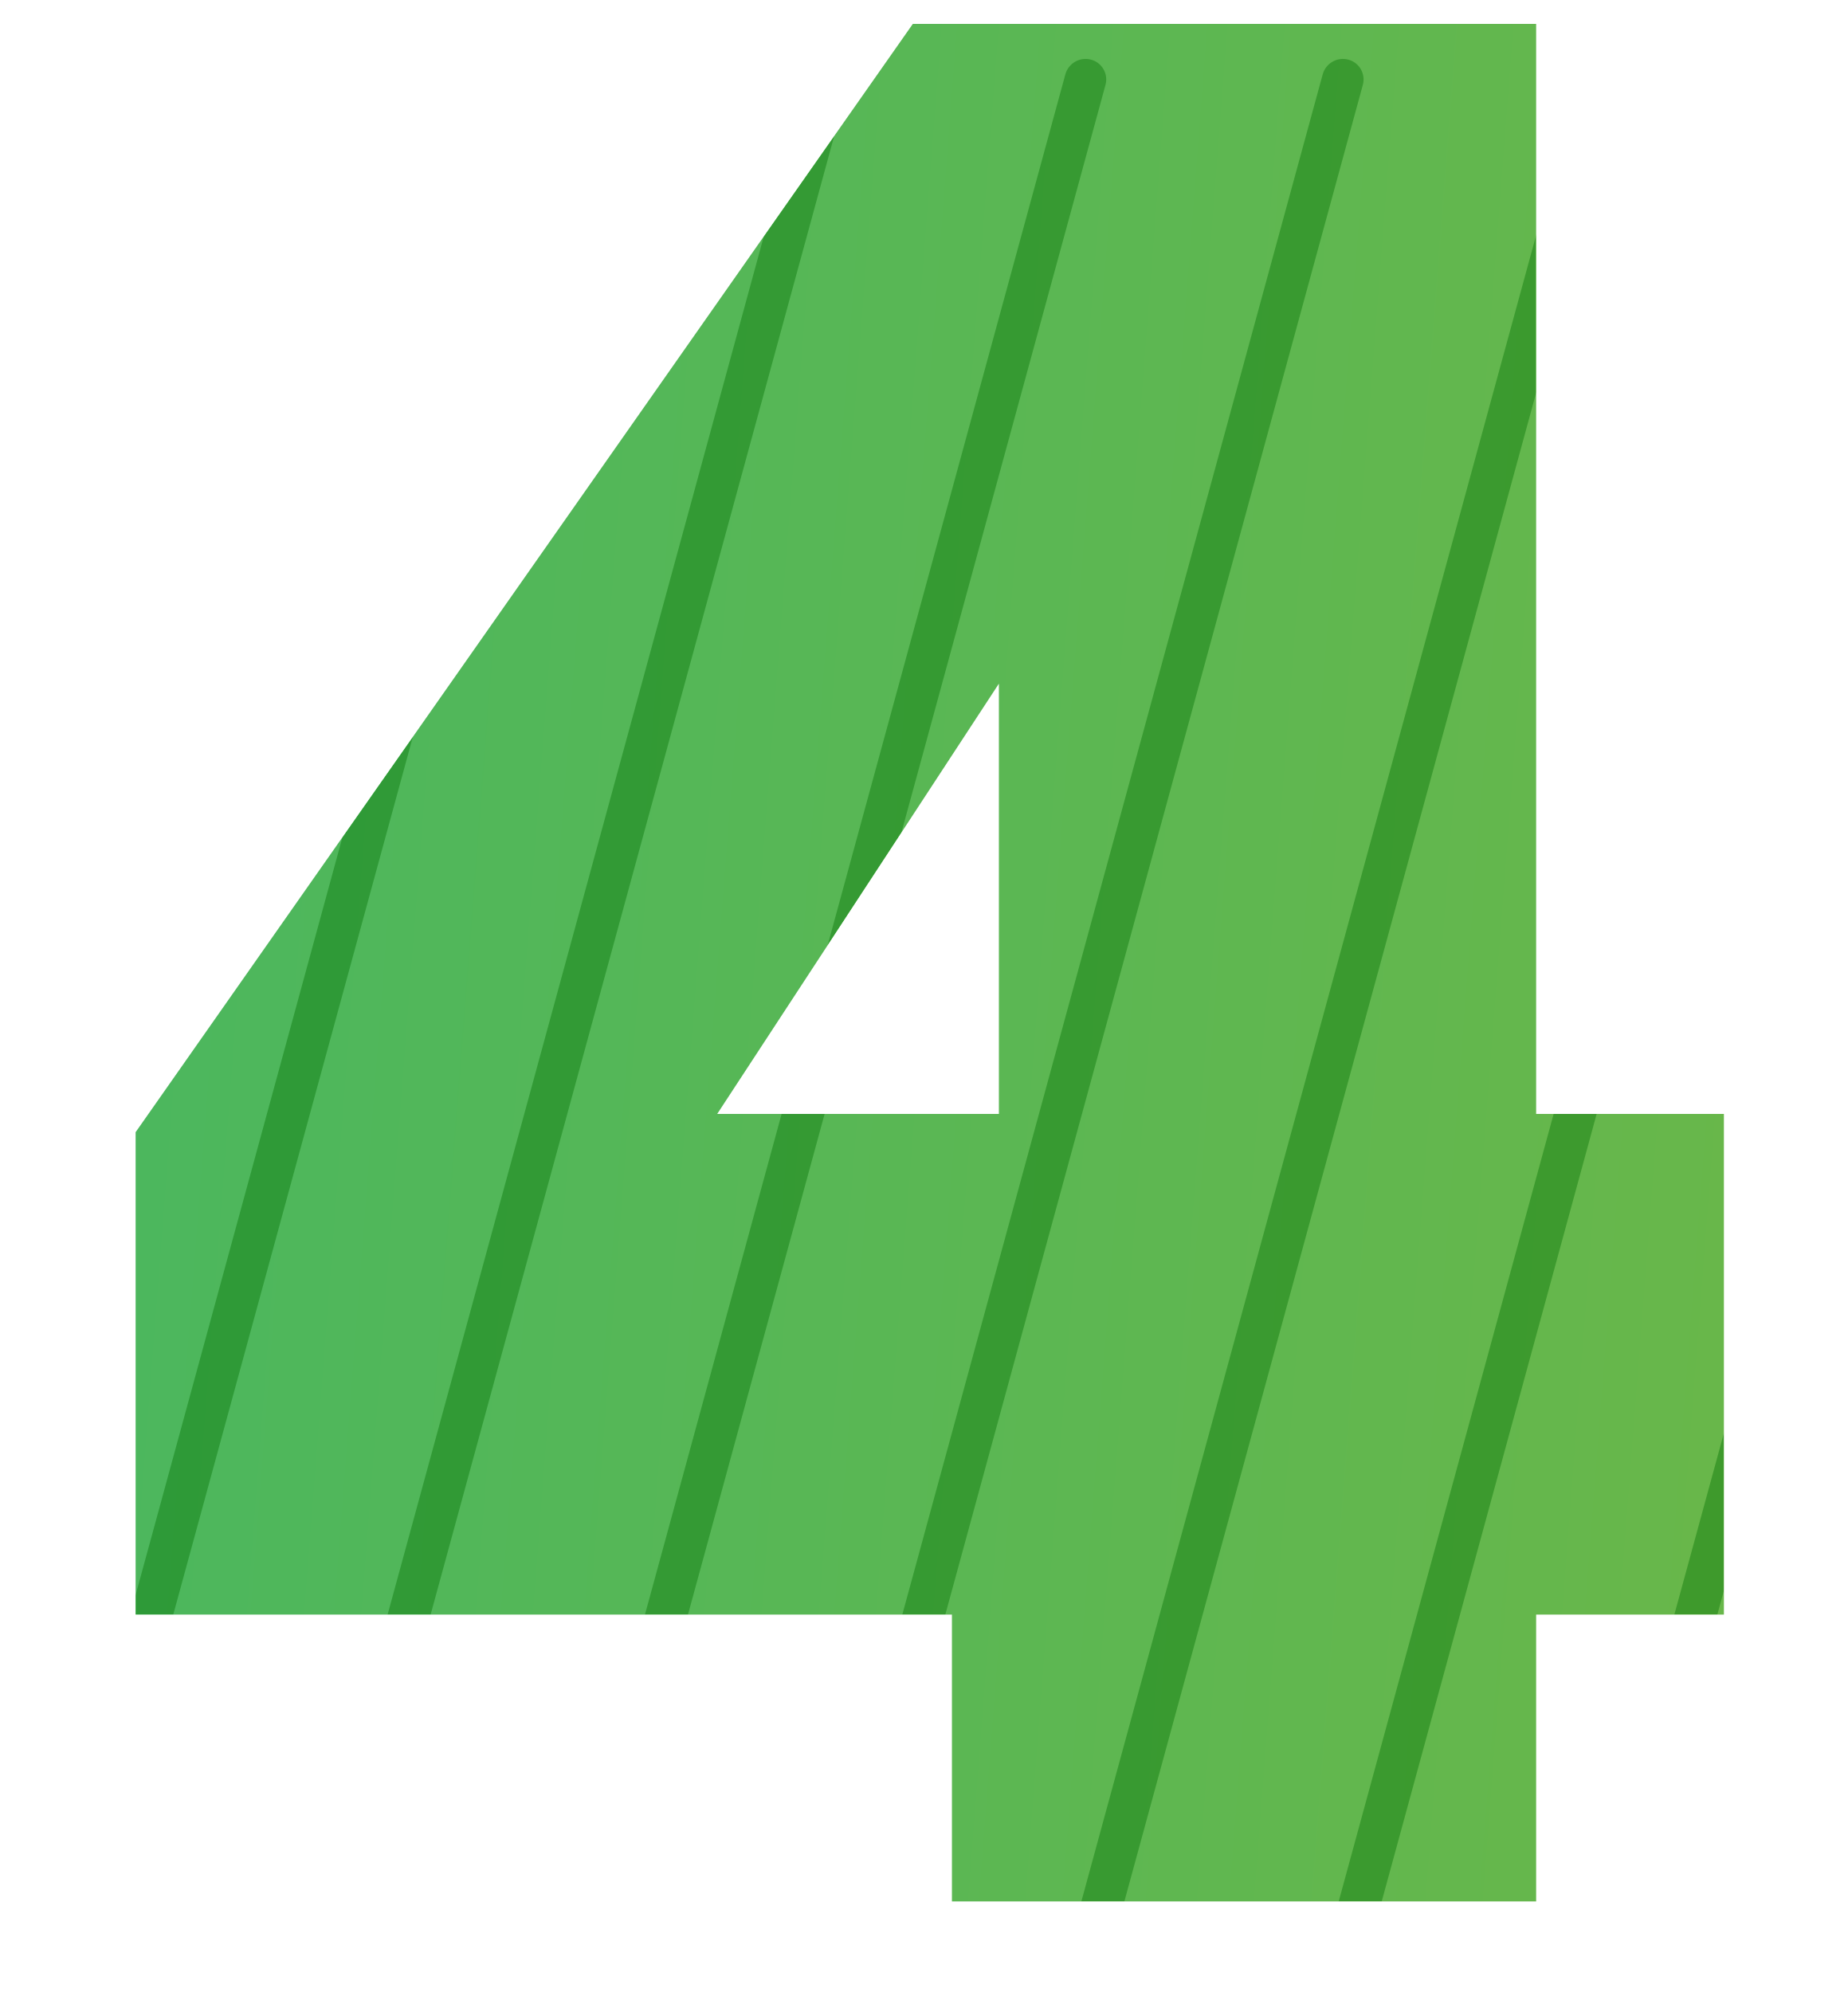
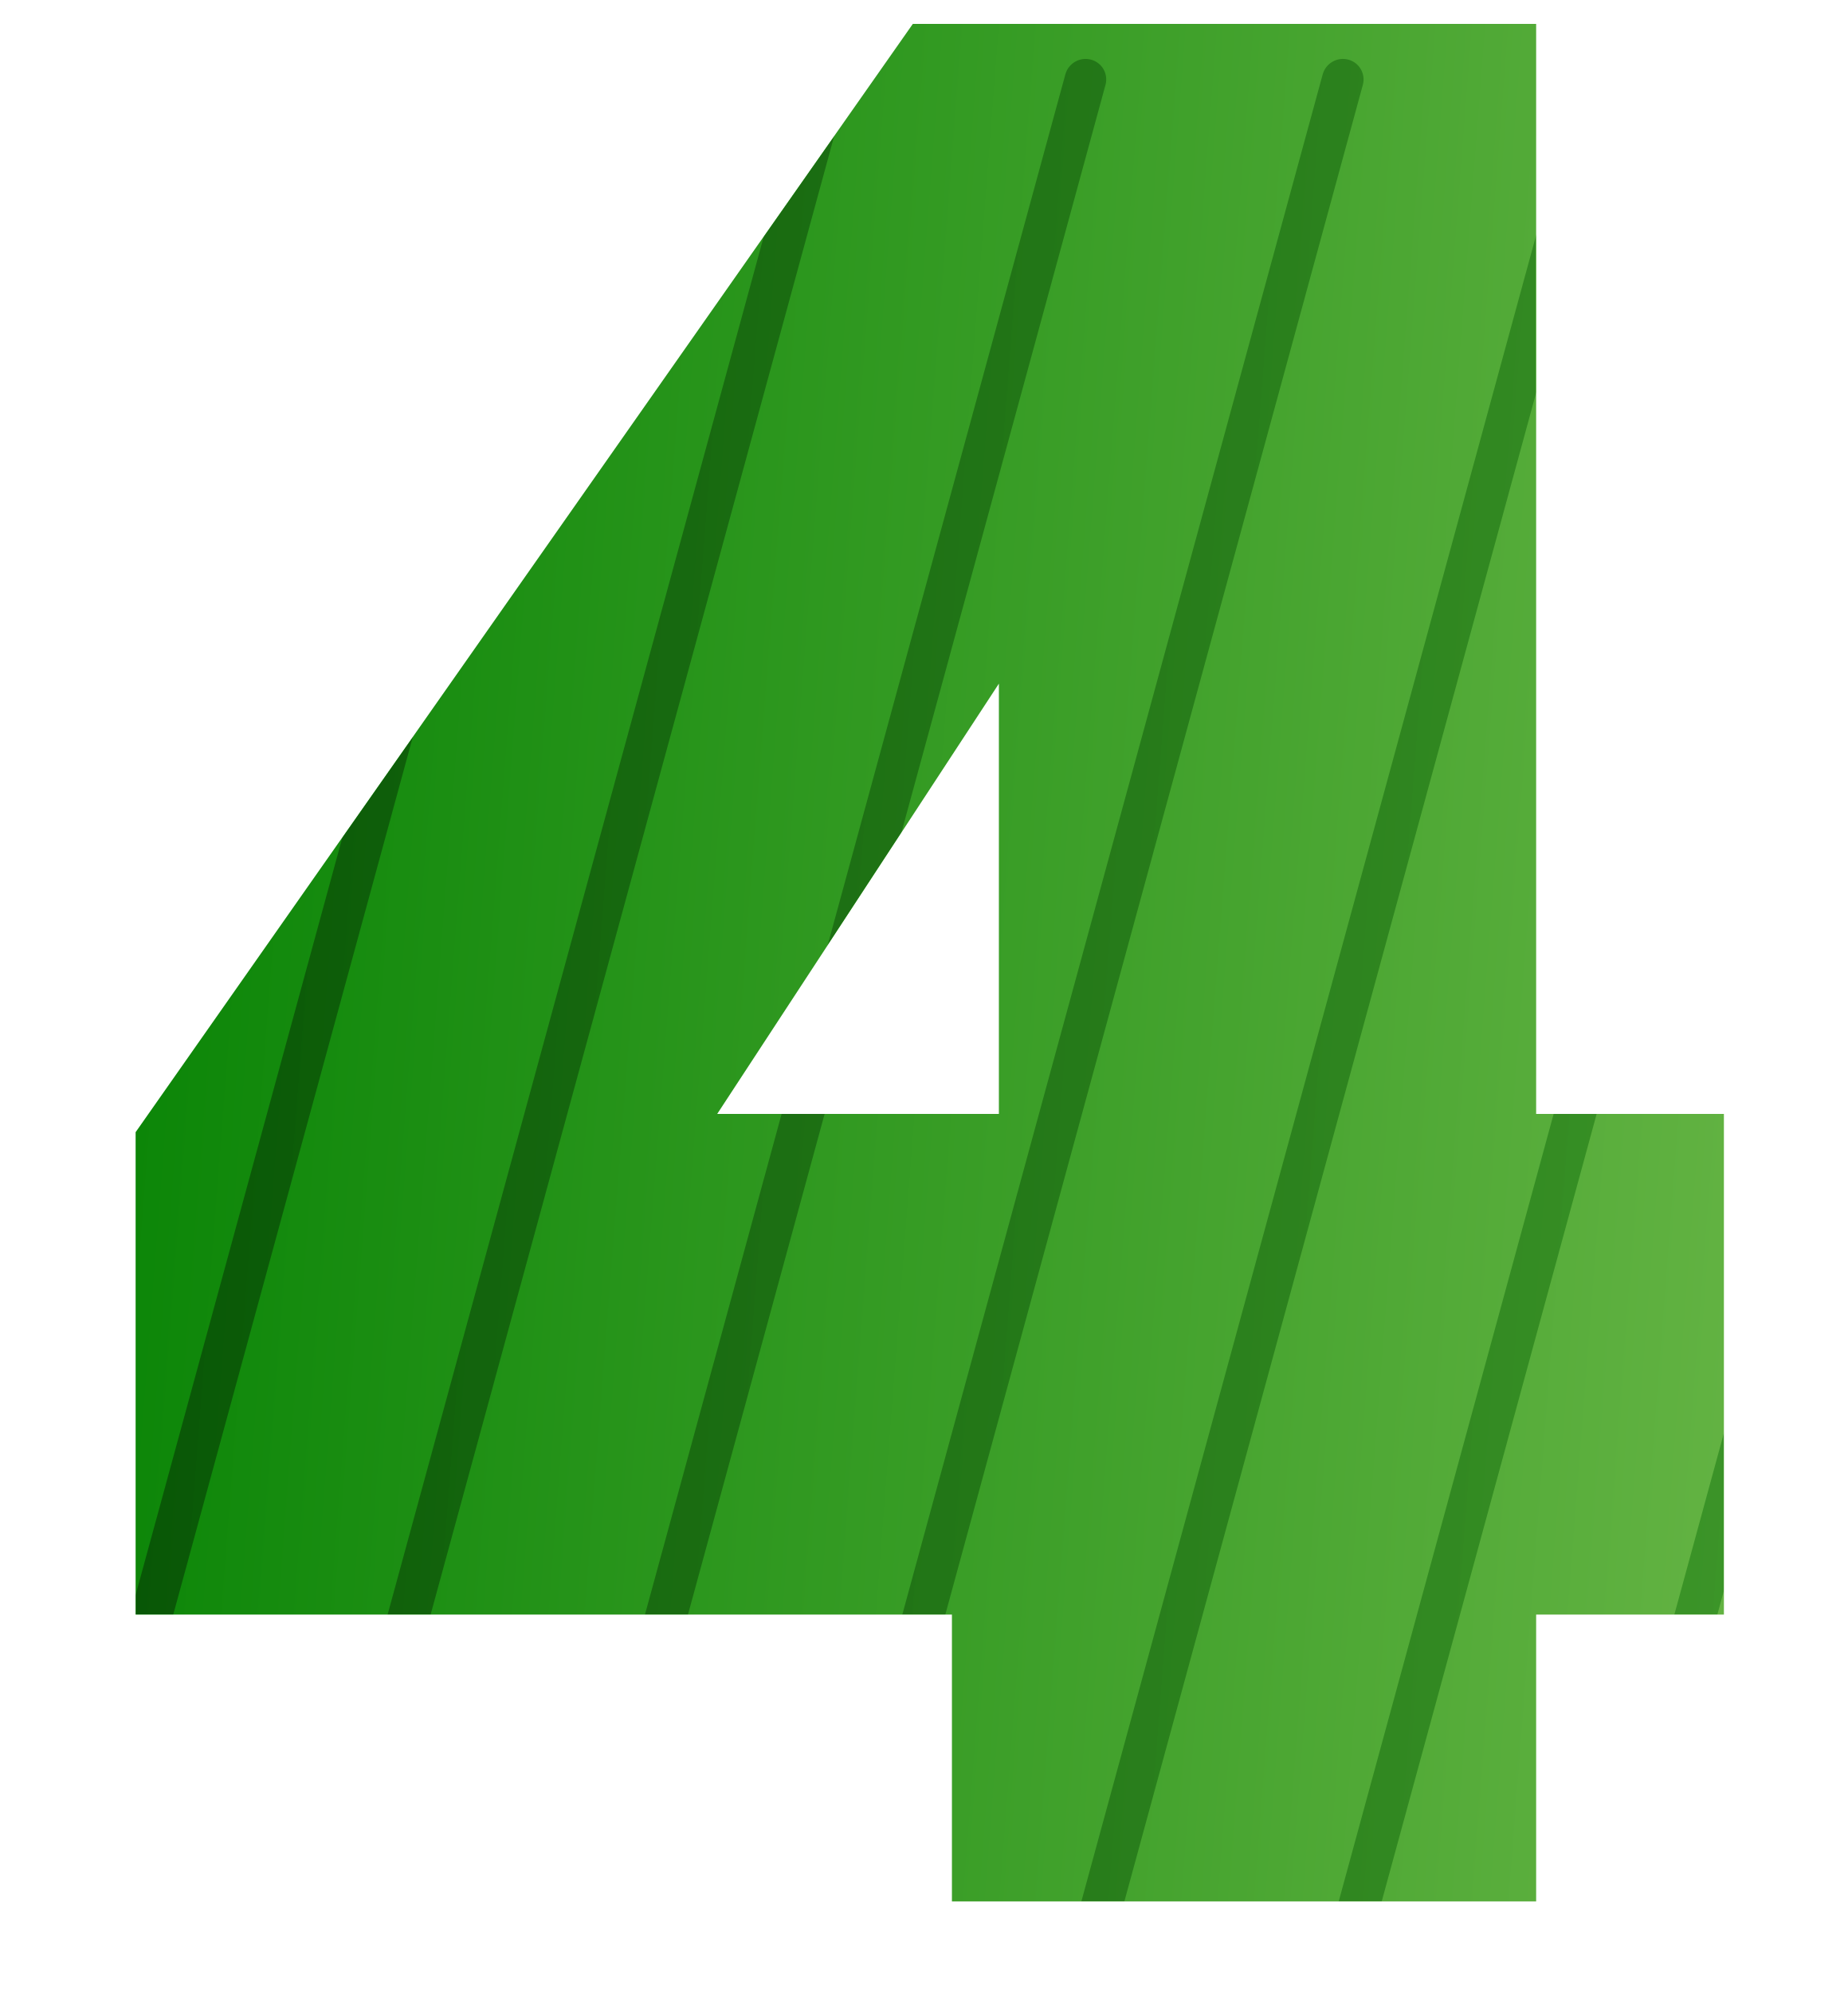
<svg xmlns="http://www.w3.org/2000/svg" width="102" height="110" viewBox="0 0 102 110" fill="none">
  <path d="M7.488 89.16V62.52L50.401 1.32H84.817V61.512H95.184V89.16H84.817V105H52.56V89.16H7.488ZM55.153 37.752L39.6 61.512H55.153V37.752Z" fill="url(#paint0_linear_70_1027)" />
  <g style="mix-blend-mode:overlay" opacity="0.4">
    <mask id="mask0_70_1027" style="mask-type:alpha" maskUnits="userSpaceOnUse" x="7" y="1" width="89" height="104">
      <path d="M7.488 89.16V62.52L50.401 1.32H84.817V61.512H95.184V89.16H84.817V105H52.56V89.16H7.488ZM55.153 37.752L39.6 61.512H55.153V37.752Z" fill="url(#paint1_linear_70_1027)" />
    </mask>
    <g mask="url(#mask0_70_1027)">
      <rect width="2.291" height="108.236" rx="1.146" transform="matrix(0.967094 0.25442 -0.263283 0.964719 16.4968 3)" fill="black" />
      <rect width="2.291" height="108.236" rx="1.146" transform="matrix(0.967094 0.25442 -0.263283 0.964719 30.7058 3)" fill="black" />
      <rect width="2.291" height="108.236" rx="1.146" transform="matrix(0.967094 0.25442 -0.263283 0.964719 44.9155 3)" fill="black" />
      <rect width="2.291" height="108.236" rx="1.146" transform="matrix(0.967094 0.25442 -0.263283 0.964719 59.125 3)" fill="black" />
      <rect width="2.291" height="108.236" rx="1.146" transform="matrix(0.967094 0.25442 -0.263283 0.964719 73.334 3)" fill="black" />
      <rect width="2.291" height="108.236" rx="1.146" transform="matrix(0.967094 0.25442 -0.263283 0.964719 87.5432 3)" fill="black" />
      <rect width="2.291" height="108.236" rx="1.146" transform="matrix(0.967094 0.25442 -0.263283 0.964719 101.752 3)" fill="black" />
      <rect width="2.291" height="108.236" rx="1.146" transform="matrix(0.967094 0.25442 -0.263283 0.964719 115.962 3)" fill="black" />
    </g>
  </g>
  <defs>
    <linearGradient id="paint0_linear_70_1027" x1="0" y1="0" x2="109.855" y2="8.501" gradientUnits="userSpaceOnUse">
-       <stop stop-color="#48B760" />
+       <stop stop-color="#008000" />
      <stop offset="1" stop-color="#6BB748" />
    </linearGradient>
    <linearGradient id="paint1_linear_70_1027" x1="0" y1="0" x2="109.855" y2="8.501" gradientUnits="userSpaceOnUse">
-       <stop stop-color="#48B760" />
+       <stop stop-color="#008000" />
      <stop offset="1" stop-color="#6BB748" />
    </linearGradient>
  </defs>
</svg>
